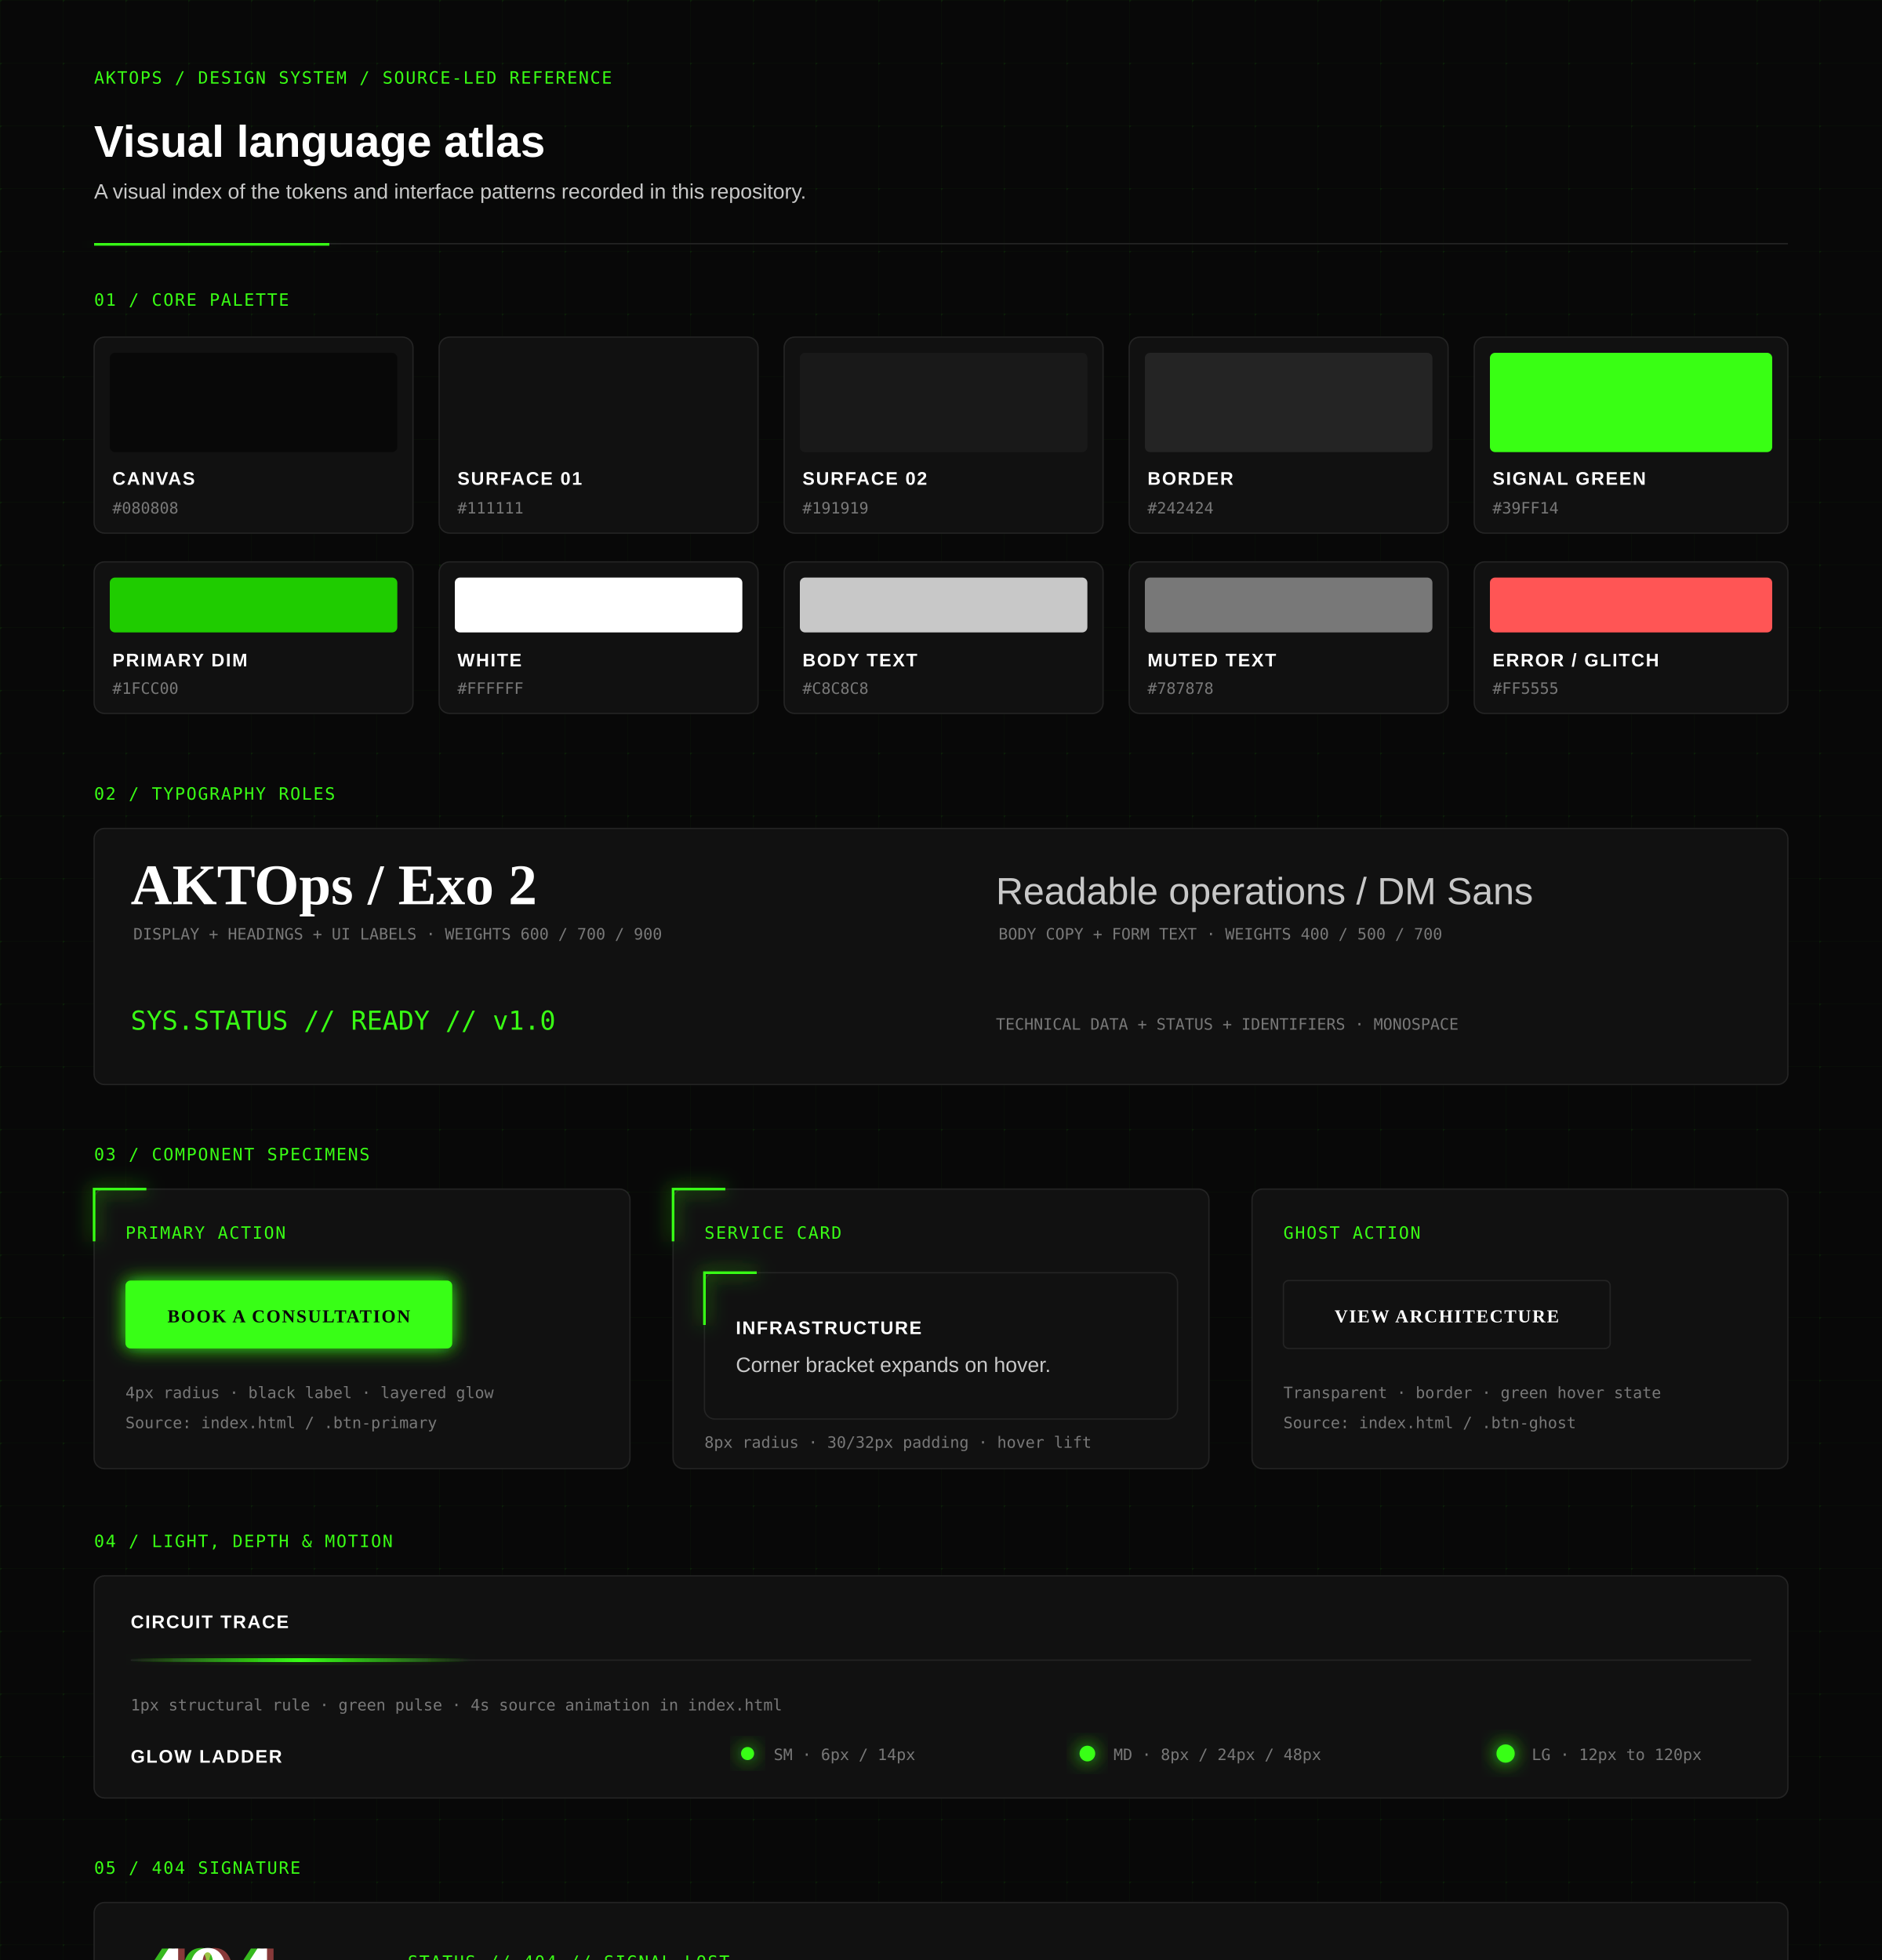
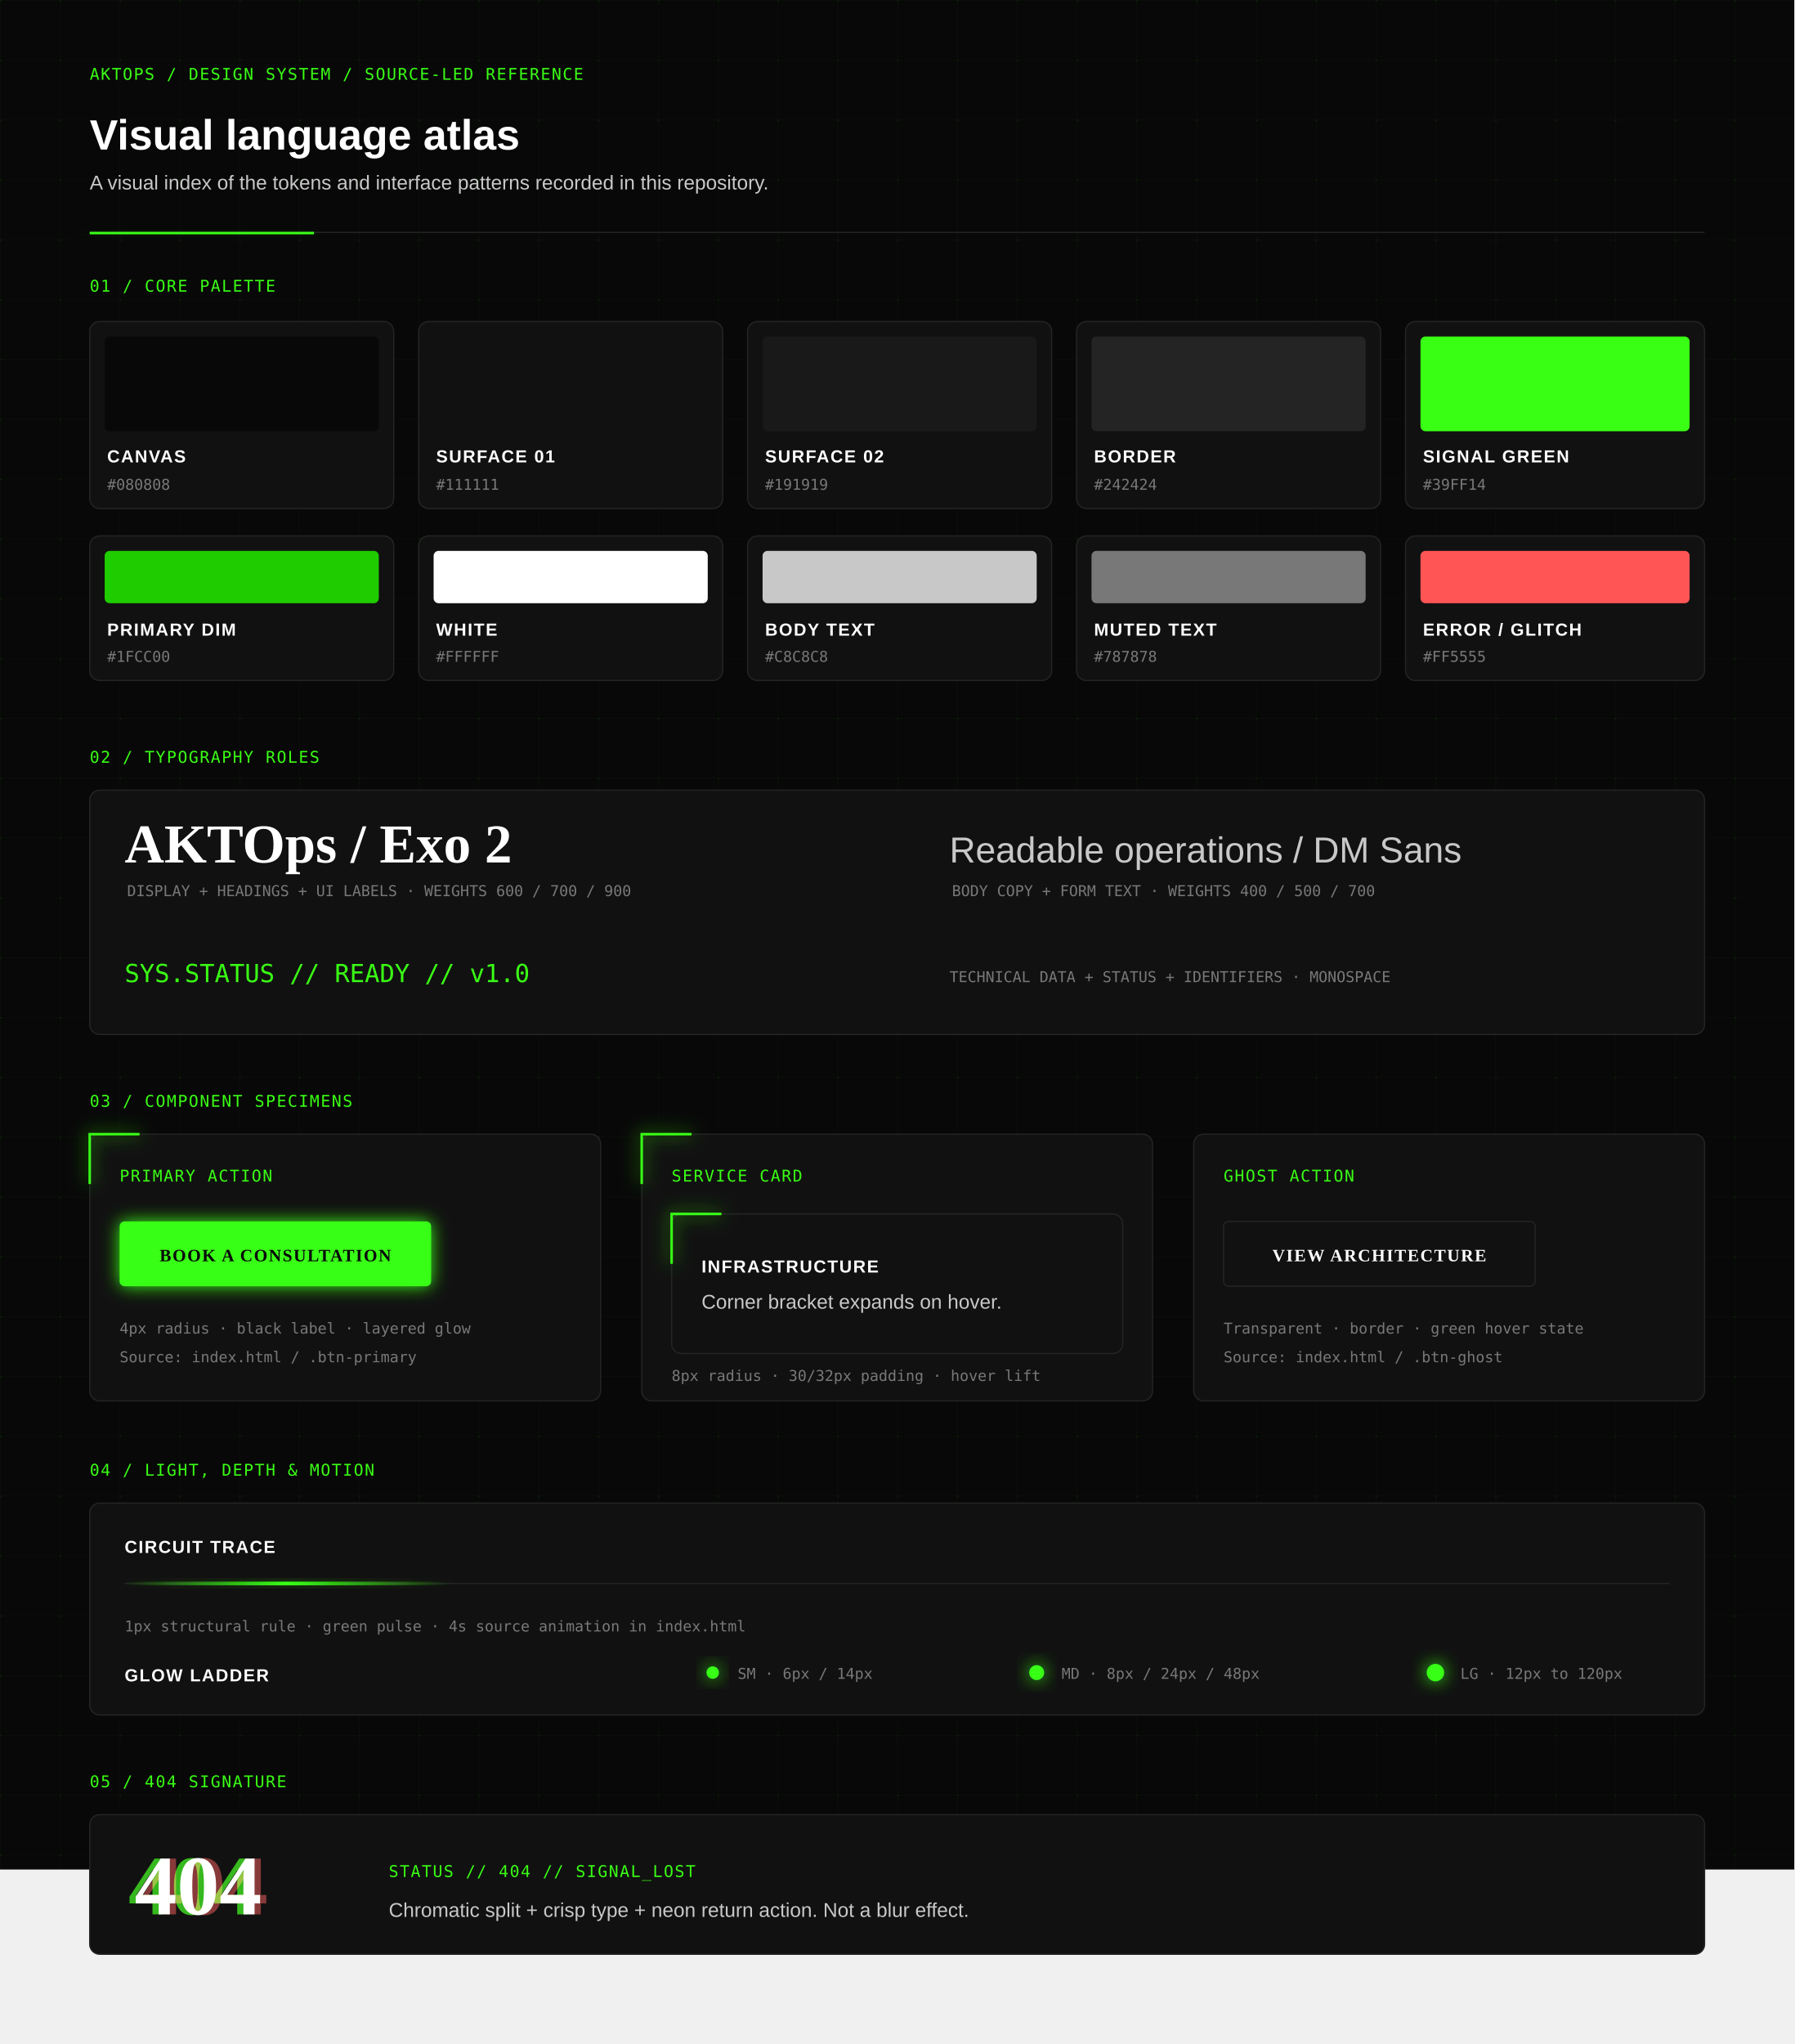
- <svg xmlns="http://www.w3.org/2000/svg" width="1440" height="1500" viewBox="0 0 1440 1500" role="img" aria-labelledby="title desc">
+ <svg xmlns="http://www.w3.org/2000/svg" width="1440" height="1640" viewBox="0 0 1440 1640" role="img" aria-labelledby="title desc">
  <defs>
    <filter id="greenGlow" x="-80%" y="-80%" width="260%" height="260%">
      <feGaussianBlur stdDeviation="7" result="blur" />
      <feMerge>
        <feMergeNode in="blur" />
        <feMergeNode in="SourceGraphic" />
      </feMerge>
    </filter>
    <linearGradient id="pulse" x1="0" x2="1">
      <stop offset="0" stop-color="#39FF14" stop-opacity="0" />
      <stop offset=".5" stop-color="#39FF14" />
      <stop offset="1" stop-color="#39FF14" stop-opacity="0" />
    </linearGradient>
    <pattern id="grid" width="48" height="48" patternUnits="userSpaceOnUse">
      <path d="M48 0H0V48" fill="none" stroke="#39FF14" stroke-opacity=".08" stroke-width="1" />
      <circle cx="0" cy="0" r="1.5" fill="#39FF14" fill-opacity=".22" />
    </pattern>
    <style>
    .h{font:700 34px 'Exo 2',Arial,sans-serif;fill:#fff}.sub{font:400 16px 'DM Sans',Arial,sans-serif;fill:#C8C8C8}.mono{font:500 13px 'JetBrains Mono',monospace;fill:#39FF14;letter-spacing:1px}.label{font:700 14px 'Exo 2',Arial,sans-serif;fill:#fff;letter-spacing:1px}.small{font:400 12px 'JetBrains Mono',monospace;fill:#787878}.card{fill:#111;stroke:#242424;stroke-width:1}.muted{fill:#787878}
  </style>
  </defs>
  <rect width="1440" height="1500" fill="#080808" />
  <rect width="1440" height="1500" fill="url(#grid)" opacity=".35" />
  <g transform="translate(72 64)">
    <text class="mono" y="0">AKTOPS / DESIGN SYSTEM / SOURCE-LED REFERENCE</text>
    <text class="h" y="56" font-size="52">Visual language atlas</text>
    <text class="sub" y="88">A visual index of the tokens and interface patterns recorded in this repository.</text>
    <rect x="0" y="122" width="1296" height="1" fill="#242424" />
    <rect x="0" y="122" width="180" height="2" fill="#39FF14" filter="url(#greenGlow)" />
    <text class="mono" y="170">01 / CORE PALETTE</text>
    <g transform="translate(0 194)">
      <g>
        <rect class="card" width="244" height="150" rx="8" />
        <rect x="12" y="12" width="220" height="76" rx="4" fill="#080808" />
        <text class="label" x="14" y="113">CANVAS</text>
        <text class="small" x="14" y="135">#080808</text>
      </g>
      <g transform="translate(264)">
        <rect class="card" width="244" height="150" rx="8" />
        <rect x="12" y="12" width="220" height="76" rx="4" fill="#111111" />
        <text class="label" x="14" y="113">SURFACE 01</text>
        <text class="small" x="14" y="135">#111111</text>
      </g>
      <g transform="translate(528)">
        <rect class="card" width="244" height="150" rx="8" />
        <rect x="12" y="12" width="220" height="76" rx="4" fill="#191919" />
        <text class="label" x="14" y="113">SURFACE 02</text>
        <text class="small" x="14" y="135">#191919</text>
      </g>
      <g transform="translate(792)">
        <rect class="card" width="244" height="150" rx="8" />
        <rect x="12" y="12" width="220" height="76" rx="4" fill="#242424" />
        <text class="label" x="14" y="113">BORDER</text>
        <text class="small" x="14" y="135">#242424</text>
      </g>
      <g transform="translate(1056)">
        <rect class="card" width="240" height="150" rx="8" />
        <rect x="12" y="12" width="216" height="76" rx="4" fill="#39FF14" />
        <text class="label" x="14" y="113">SIGNAL GREEN</text>
        <text class="small" x="14" y="135">#39FF14</text>
      </g>
    </g>
    <g transform="translate(0 366)">
      <g>
        <rect class="card" width="244" height="116" rx="8" />
        <rect x="12" y="12" width="220" height="42" rx="4" fill="#1FCC00" />
        <text class="label" x="14" y="80">PRIMARY DIM</text>
        <text class="small" x="14" y="101">#1FCC00</text>
      </g>
      <g transform="translate(264)">
        <rect class="card" width="244" height="116" rx="8" />
        <rect x="12" y="12" width="220" height="42" rx="4" fill="#FFFFFF" />
        <text class="label" x="14" y="80">WHITE</text>
        <text class="small" x="14" y="101">#FFFFFF</text>
      </g>
      <g transform="translate(528)">
        <rect class="card" width="244" height="116" rx="8" />
        <rect x="12" y="12" width="220" height="42" rx="4" fill="#C8C8C8" />
        <text class="label" x="14" y="80">BODY TEXT</text>
        <text class="small" x="14" y="101">#C8C8C8</text>
      </g>
      <g transform="translate(792)">
        <rect class="card" width="244" height="116" rx="8" />
        <rect x="12" y="12" width="220" height="42" rx="4" fill="#787878" />
        <text class="label" x="14" y="80">MUTED TEXT</text>
        <text class="small" x="14" y="101">#787878</text>
      </g>
      <g transform="translate(1056)">
        <rect class="card" width="240" height="116" rx="8" />
        <rect x="12" y="12" width="216" height="42" rx="4" fill="#FF5555" />
        <text class="label" x="14" y="80">ERROR / GLITCH</text>
        <text class="small" x="14" y="101">#FF5555</text>
      </g>
    </g>
    <text class="mono" y="548">02 / TYPOGRAPHY ROLES</text>
    <rect class="card" y="570" width="1296" height="196" rx="8" />
    <text x="28" y="628" font-family="Exo 2,Arial,sans-serif" font-size="44" font-weight="900" fill="#fff">AKTOps / Exo 2</text>
    <text class="small" x="30" y="655">DISPLAY + HEADINGS + UI LABELS · WEIGHTS 600 / 700 / 900</text>
    <text x="690" y="628" font-family="DM Sans,Arial,sans-serif" font-size="29" fill="#C8C8C8">Readable operations / DM Sans</text>
    <text class="small" x="692" y="655">BODY COPY + FORM TEXT · WEIGHTS 400 / 500 / 700</text>
    <text x="28" y="724" font-family="JetBrains Mono,monospace" font-size="20" fill="#39FF14">SYS.STATUS // READY // v1.0</text>
    <text class="small" x="690" y="724">TECHNICAL DATA + STATUS + IDENTIFIERS · MONOSPACE</text>
    <text class="mono" y="824">03 / COMPONENT SPECIMENS</text>
    <g transform="translate(0 846)">
      <rect class="card" width="410" height="214" rx="8" />
      <path d="M0 40V0H40" fill="none" stroke="#39FF14" stroke-width="2" filter="url(#greenGlow)" />
      <text class="mono" x="24" y="38">PRIMARY ACTION</text>
      <rect x="24" y="70" width="250" height="52" rx="4" fill="#39FF14" filter="url(#greenGlow)" />
      <text x="149" y="102" font-family="Exo 2,Arial,sans-serif" font-size="14" font-weight="700" text-anchor="middle" fill="#080808" letter-spacing="1">BOOK A CONSULTATION</text>
      <text class="small" x="24" y="160">4px radius · black label · layered glow</text>
      <text class="small" x="24" y="183">Source: index.html / .btn-primary</text>
      <g transform="translate(443)">
        <rect class="card" width="410" height="214" rx="8" />
        <path d="M0 40V0H40" fill="none" stroke="#39FF14" stroke-width="2" filter="url(#greenGlow)" />
        <text class="mono" x="24" y="38">SERVICE CARD</text>
        <rect x="24" y="64" width="362" height="112" rx="8" fill="#111" stroke="#242424" />
        <path d="M24 104V64H64" fill="none" stroke="#39FF14" stroke-width="2" filter="url(#greenGlow)" />
        <text class="label" x="48" y="111">INFRASTRUCTURE</text>
        <text class="sub" x="48" y="140" font-size="13">Corner bracket expands on hover.</text>
        <text class="small" x="24" y="198">8px radius · 30/32px padding · hover lift</text>
      </g>
      <g transform="translate(886)">
        <rect class="card" width="410" height="214" rx="8" />
        <text class="mono" x="24" y="38">GHOST ACTION</text>
        <rect x="24" y="70" width="250" height="52" rx="4" fill="none" stroke="#242424" />
        <text x="149" y="102" font-family="Exo 2,Arial,sans-serif" font-size="14" font-weight="700" text-anchor="middle" fill="#fff" letter-spacing="1">VIEW ARCHITECTURE</text>
        <text class="small" x="24" y="160">Transparent · border · green hover state</text>
        <text class="small" x="24" y="183">Source: index.html / .btn-ghost</text>
      </g>
    </g>
    <text class="mono" y="1120">04 / LIGHT, DEPTH &amp; MOTION</text>
    <rect class="card" y="1142" width="1296" height="170" rx="8" />
    <text class="label" x="28" y="1182">CIRCUIT TRACE</text>
    <rect x="28" y="1206" width="1240" height="1" fill="#242424" />
    <rect x="28" y="1205" width="260" height="3" fill="url(#pulse)" filter="url(#greenGlow)" />
    <text class="small" x="28" y="1245">1px structural rule · green pulse · 4s source animation in index.html</text>
    <text class="label" x="28" y="1285">GLOW LADDER</text>
    <circle cx="500" cy="1278" r="5" fill="#39FF14" filter="url(#greenGlow)" />
    <text class="small" x="520" y="1283">SM · 6px / 14px</text>
    <circle cx="760" cy="1278" r="6" fill="#39FF14" filter="url(#greenGlow)" />
    <text class="small" x="780" y="1283">MD · 8px / 24px / 48px</text>
    <circle cx="1080" cy="1278" r="7" fill="#39FF14" filter="url(#greenGlow)" />
    <text class="small" x="1100" y="1283">LG · 12px to 120px</text>
    <text class="mono" y="1370">05 / 404 SIGNATURE</text>
    <rect class="card" y="1392" width="1296" height="112" rx="8" />
    <text x="36" y="1472" font-family="Exo 2,Arial,sans-serif" font-size="68" font-weight="900" fill="#fff">404</text>
    <text x="33" y="1472" font-family="Exo 2,Arial,sans-serif" font-size="68" font-weight="900" fill="#39FF14" opacity=".7" transform="translate(-2 0)" style="mix-blend-mode:screen">404</text>
    <text x="39" y="1472" font-family="Exo 2,Arial,sans-serif" font-size="68" font-weight="900" fill="#FF5555" opacity=".5" transform="translate(2 0)" style="mix-blend-mode:screen">404</text>
    <text class="mono" x="240" y="1442">STATUS // 404 // SIGNAL_LOST</text>
    <text class="sub" x="240" y="1474">Chromatic split + crisp type + neon return action. Not a blur effect.</text>
  </g>
</svg>
